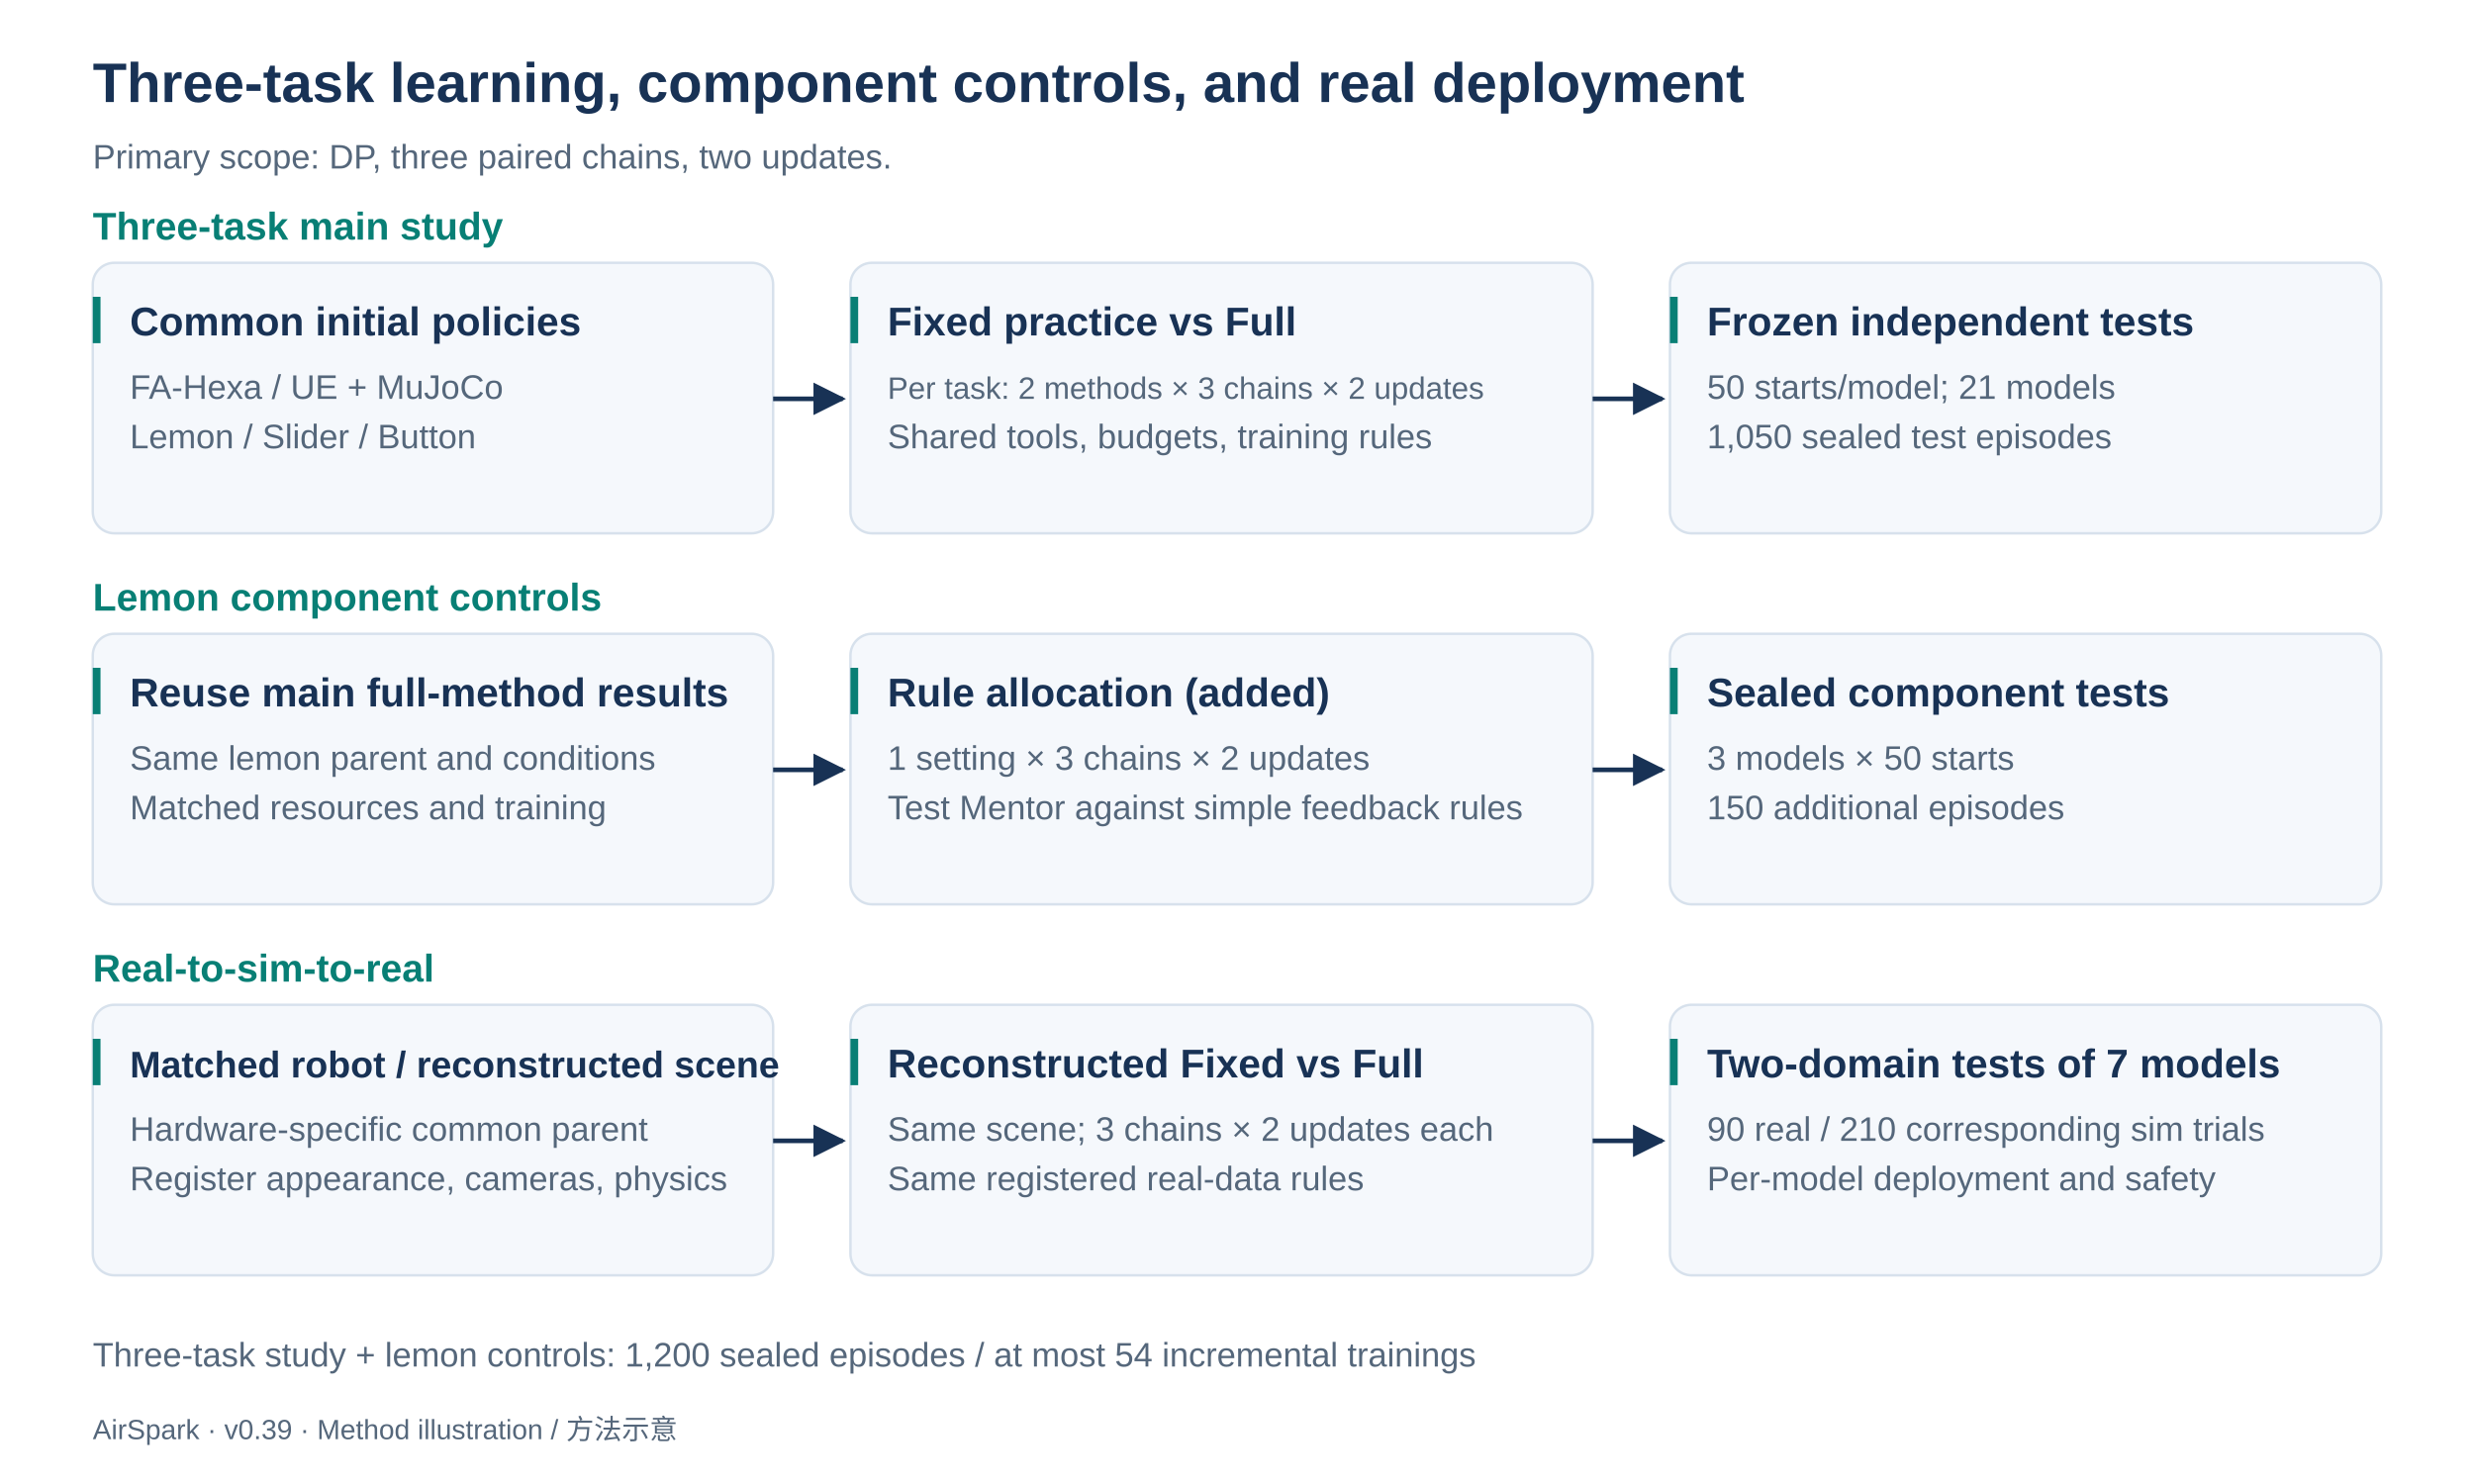
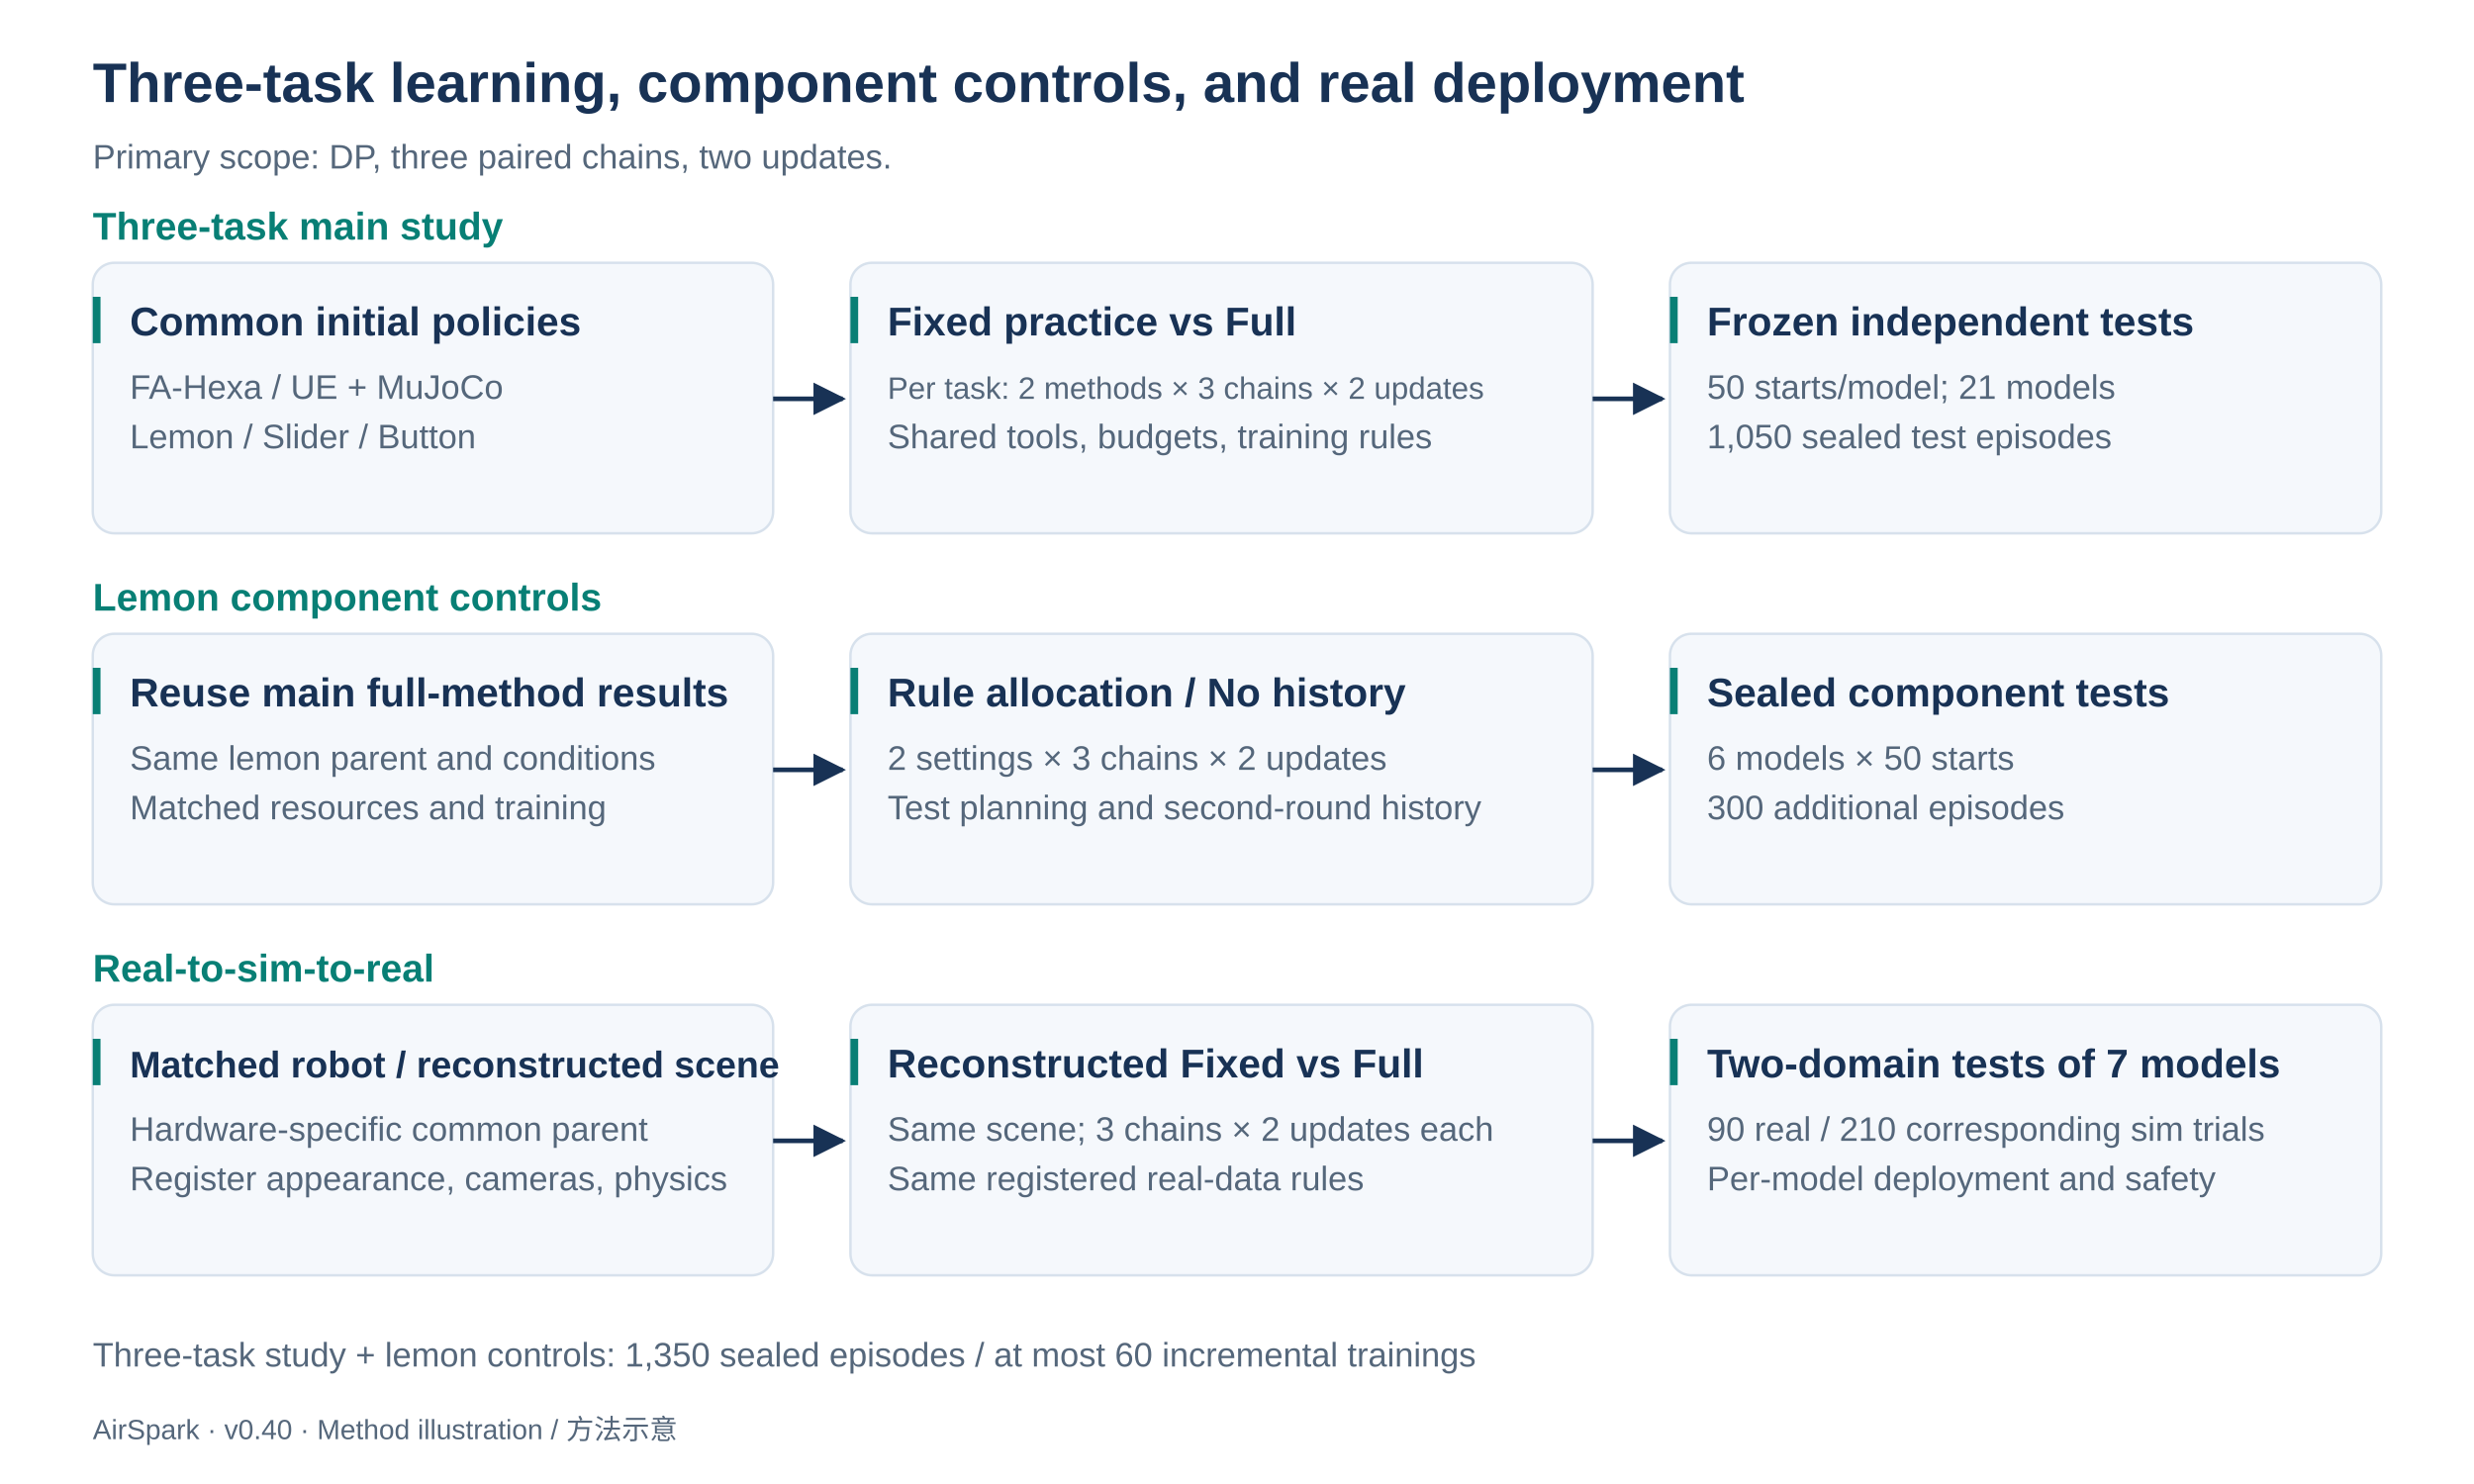
<svg xmlns="http://www.w3.org/2000/svg" width="1600" height="960" viewBox="0 0 1600 960" role="img">
  <defs>
    <marker id="navy" viewBox="0 0 10 10" refX="9" refY="5" markerWidth="7" markerHeight="7" orient="auto">
      <path d="M0 0 L10 5 L0 10 Z" fill="#183255" />
    </marker>
    <marker id="teal" viewBox="0 0 10 10" refX="9" refY="5" markerWidth="7" markerHeight="7" orient="auto">
      <path d="M0 0 L10 5 L0 10 Z" fill="#087f75" />
    </marker>
    <marker id="purple" viewBox="0 0 10 10" refX="9" refY="5" markerWidth="7" markerHeight="7" orient="auto">
      <path d="M0 0 L10 5 L0 10 Z" fill="#7552a5" />
    </marker>
  </defs>
  <rect width="1600" height="960" fill="white" />
  <text x="60" y="66" fill="#183255" font-size="36" font-weight="700" font-family="Arial,Microsoft YaHei,Noto Sans CJK SC,sans-serif">Three-task learning, component controls, and real deployment</text>
  <text x="60" y="109" fill="#55677b" font-size="22" font-weight="400" font-family="Arial,Microsoft YaHei,Noto Sans CJK SC,sans-serif">Primary scope: DP, three paired chains, two updates.</text>
  <text x="60" y="155" fill="#087f75" font-size="25" font-weight="700" font-family="Arial,Microsoft YaHei,Noto Sans CJK SC,sans-serif">Three-task main study</text>
  <rect x="60" y="170" width="440" height="175" rx="14" fill="#f5f8fc" stroke="#d7e1ec" stroke-width="1.6" />
  <rect x="60" y="192" width="5" height="30" fill="#087f75" />
  <text x="84" y="217" fill="#183255" font-size="26" font-weight="700" font-family="Arial,Microsoft YaHei,Noto Sans CJK SC,sans-serif">Common initial policies</text>
  <text x="84" y="258" fill="#55677b" font-size="22" font-weight="400" font-family="Arial,Microsoft YaHei,Noto Sans CJK SC,sans-serif">FA-Hexa / UE + MuJoCo</text>
  <text x="84" y="290" fill="#55677b" font-size="22" font-weight="400" font-family="Arial,Microsoft YaHei,Noto Sans CJK SC,sans-serif">Lemon / Slider / Button</text>
  <rect x="550" y="170" width="480" height="175" rx="14" fill="#f5f8fc" stroke="#d7e1ec" stroke-width="1.6" />
  <rect x="550" y="192" width="5" height="30" fill="#087f75" />
  <text x="574" y="217" fill="#183255" font-size="26" font-weight="700" font-family="Arial,Microsoft YaHei,Noto Sans CJK SC,sans-serif">Fixed practice vs Full</text>
  <text x="574" y="258" fill="#55677b" font-size="20" font-weight="400" font-family="Arial,Microsoft YaHei,Noto Sans CJK SC,sans-serif">Per task: 2 methods × 3 chains × 2 updates</text>
  <text x="574" y="290" fill="#55677b" font-size="22" font-weight="400" font-family="Arial,Microsoft YaHei,Noto Sans CJK SC,sans-serif">Shared tools, budgets, training rules</text>
  <rect x="1080" y="170" width="460" height="175" rx="14" fill="#f5f8fc" stroke="#d7e1ec" stroke-width="1.6" />
  <rect x="1080" y="192" width="5" height="30" fill="#087f75" />
  <text x="1104" y="217" fill="#183255" font-size="26" font-weight="700" font-family="Arial,Microsoft YaHei,Noto Sans CJK SC,sans-serif">Frozen independent tests</text>
  <text x="1104" y="258" fill="#55677b" font-size="22" font-weight="400" font-family="Arial,Microsoft YaHei,Noto Sans CJK SC,sans-serif">50 starts/model; 21 models</text>
  <text x="1104" y="290" fill="#55677b" font-size="22" font-weight="400" font-family="Arial,Microsoft YaHei,Noto Sans CJK SC,sans-serif">1,050 sealed test episodes</text>
  <path d="M500 258 L545 258" fill="none" stroke="#183255" stroke-width="3" marker-end="url(#navy)" />
  <path d="M1030 258 L1075 258" fill="none" stroke="#183255" stroke-width="3" marker-end="url(#navy)" />
  <text x="60" y="395" fill="#087f75" font-size="25" font-weight="700" font-family="Arial,Microsoft YaHei,Noto Sans CJK SC,sans-serif">Lemon component controls</text>
  <rect x="60" y="410" width="440" height="175" rx="14" fill="#f5f8fc" stroke="#d7e1ec" stroke-width="1.6" />
  <rect x="60" y="432" width="5" height="30" fill="#087f75" />
  <text x="84" y="457" fill="#183255" font-size="26" font-weight="700" font-family="Arial,Microsoft YaHei,Noto Sans CJK SC,sans-serif">Reuse main full-method results</text>
  <text x="84" y="498" fill="#55677b" font-size="22" font-weight="400" font-family="Arial,Microsoft YaHei,Noto Sans CJK SC,sans-serif">Same lemon parent and conditions</text>
  <text x="84" y="530" fill="#55677b" font-size="22" font-weight="400" font-family="Arial,Microsoft YaHei,Noto Sans CJK SC,sans-serif">Matched resources and training</text>
  <rect x="550" y="410" width="480" height="175" rx="14" fill="#f5f8fc" stroke="#d7e1ec" stroke-width="1.6" />
  <rect x="550" y="432" width="5" height="30" fill="#087f75" />
-   <text x="574" y="457" fill="#183255" font-size="26" font-weight="700" font-family="Arial,Microsoft YaHei,Noto Sans CJK SC,sans-serif">Rule allocation (added)</text>
-   <text x="574" y="498" fill="#55677b" font-size="22" font-weight="400" font-family="Arial,Microsoft YaHei,Noto Sans CJK SC,sans-serif">1 setting × 3 chains × 2 updates</text>
-   <text x="574" y="530" fill="#55677b" font-size="22" font-weight="400" font-family="Arial,Microsoft YaHei,Noto Sans CJK SC,sans-serif">Test Mentor against simple feedback rules</text>
+   <text x="574" y="457" fill="#183255" font-size="26" font-weight="700" font-family="Arial,Microsoft YaHei,Noto Sans CJK SC,sans-serif">Rule allocation / No history</text>
+   <text x="574" y="498" fill="#55677b" font-size="22" font-weight="400" font-family="Arial,Microsoft YaHei,Noto Sans CJK SC,sans-serif">2 settings × 3 chains × 2 updates</text>
+   <text x="574" y="530" fill="#55677b" font-size="22" font-weight="400" font-family="Arial,Microsoft YaHei,Noto Sans CJK SC,sans-serif">Test planning and second-round history</text>
  <rect x="1080" y="410" width="460" height="175" rx="14" fill="#f5f8fc" stroke="#d7e1ec" stroke-width="1.6" />
  <rect x="1080" y="432" width="5" height="30" fill="#087f75" />
  <text x="1104" y="457" fill="#183255" font-size="26" font-weight="700" font-family="Arial,Microsoft YaHei,Noto Sans CJK SC,sans-serif">Sealed component tests</text>
-   <text x="1104" y="498" fill="#55677b" font-size="22" font-weight="400" font-family="Arial,Microsoft YaHei,Noto Sans CJK SC,sans-serif">3 models × 50 starts</text>
-   <text x="1104" y="530" fill="#55677b" font-size="22" font-weight="400" font-family="Arial,Microsoft YaHei,Noto Sans CJK SC,sans-serif">150 additional episodes</text>
+   <text x="1104" y="498" fill="#55677b" font-size="22" font-weight="400" font-family="Arial,Microsoft YaHei,Noto Sans CJK SC,sans-serif">6 models × 50 starts</text>
+   <text x="1104" y="530" fill="#55677b" font-size="22" font-weight="400" font-family="Arial,Microsoft YaHei,Noto Sans CJK SC,sans-serif">300 additional episodes</text>
  <path d="M500 498 L545 498" fill="none" stroke="#183255" stroke-width="3" marker-end="url(#navy)" />
  <path d="M1030 498 L1075 498" fill="none" stroke="#183255" stroke-width="3" marker-end="url(#navy)" />
  <text x="60" y="635" fill="#087f75" font-size="25" font-weight="700" font-family="Arial,Microsoft YaHei,Noto Sans CJK SC,sans-serif">Real-to-sim-to-real</text>
  <rect x="60" y="650" width="440" height="175" rx="14" fill="#f5f8fc" stroke="#d7e1ec" stroke-width="1.6" />
  <rect x="60" y="672" width="5" height="30" fill="#087f75" />
  <text x="84" y="697" fill="#183255" font-size="24" font-weight="700" font-family="Arial,Microsoft YaHei,Noto Sans CJK SC,sans-serif">Matched robot / reconstructed scene</text>
  <text x="84" y="738" fill="#55677b" font-size="22" font-weight="400" font-family="Arial,Microsoft YaHei,Noto Sans CJK SC,sans-serif">Hardware-specific common parent</text>
  <text x="84" y="770" fill="#55677b" font-size="22" font-weight="400" font-family="Arial,Microsoft YaHei,Noto Sans CJK SC,sans-serif">Register appearance, cameras, physics</text>
  <rect x="550" y="650" width="480" height="175" rx="14" fill="#f5f8fc" stroke="#d7e1ec" stroke-width="1.6" />
  <rect x="550" y="672" width="5" height="30" fill="#087f75" />
  <text x="574" y="697" fill="#183255" font-size="26" font-weight="700" font-family="Arial,Microsoft YaHei,Noto Sans CJK SC,sans-serif">Reconstructed Fixed vs Full</text>
  <text x="574" y="738" fill="#55677b" font-size="22" font-weight="400" font-family="Arial,Microsoft YaHei,Noto Sans CJK SC,sans-serif">Same scene; 3 chains × 2 updates each</text>
  <text x="574" y="770" fill="#55677b" font-size="22" font-weight="400" font-family="Arial,Microsoft YaHei,Noto Sans CJK SC,sans-serif">Same registered real-data rules</text>
  <rect x="1080" y="650" width="460" height="175" rx="14" fill="#f5f8fc" stroke="#d7e1ec" stroke-width="1.6" />
  <rect x="1080" y="672" width="5" height="30" fill="#087f75" />
  <text x="1104" y="697" fill="#183255" font-size="26" font-weight="700" font-family="Arial,Microsoft YaHei,Noto Sans CJK SC,sans-serif">Two-domain tests of 7 models</text>
  <text x="1104" y="738" fill="#55677b" font-size="22" font-weight="400" font-family="Arial,Microsoft YaHei,Noto Sans CJK SC,sans-serif">90 real / 210 corresponding sim trials</text>
  <text x="1104" y="770" fill="#55677b" font-size="22" font-weight="400" font-family="Arial,Microsoft YaHei,Noto Sans CJK SC,sans-serif">Per-model deployment and safety</text>
  <path d="M500 738 L545 738" fill="none" stroke="#183255" stroke-width="3" marker-end="url(#navy)" />
  <path d="M1030 738 L1075 738" fill="none" stroke="#183255" stroke-width="3" marker-end="url(#navy)" />
-   <text x="60" y="884" fill="#55677b" font-size="22" font-weight="400" font-family="Arial,Microsoft YaHei,Noto Sans CJK SC,sans-serif">Three-task study + lemon controls: 1,200 sealed episodes / at most 54 incremental trainings</text>
-   <text x="60" y="931" fill="#55677b" font-size="18" font-weight="400" font-family="Arial,Microsoft YaHei,Noto Sans CJK SC,sans-serif">AirSpark  ·  v0.39  ·  Method illustration / 方法示意</text>
+   <text x="60" y="884" fill="#55677b" font-size="22" font-weight="400" font-family="Arial,Microsoft YaHei,Noto Sans CJK SC,sans-serif">Three-task study + lemon controls: 1,350 sealed episodes / at most 60 incremental trainings</text>
+   <text x="60" y="931" fill="#55677b" font-size="18" font-weight="400" font-family="Arial,Microsoft YaHei,Noto Sans CJK SC,sans-serif">AirSpark  ·  v0.40  ·  Method illustration / 方法示意</text>
</svg>
